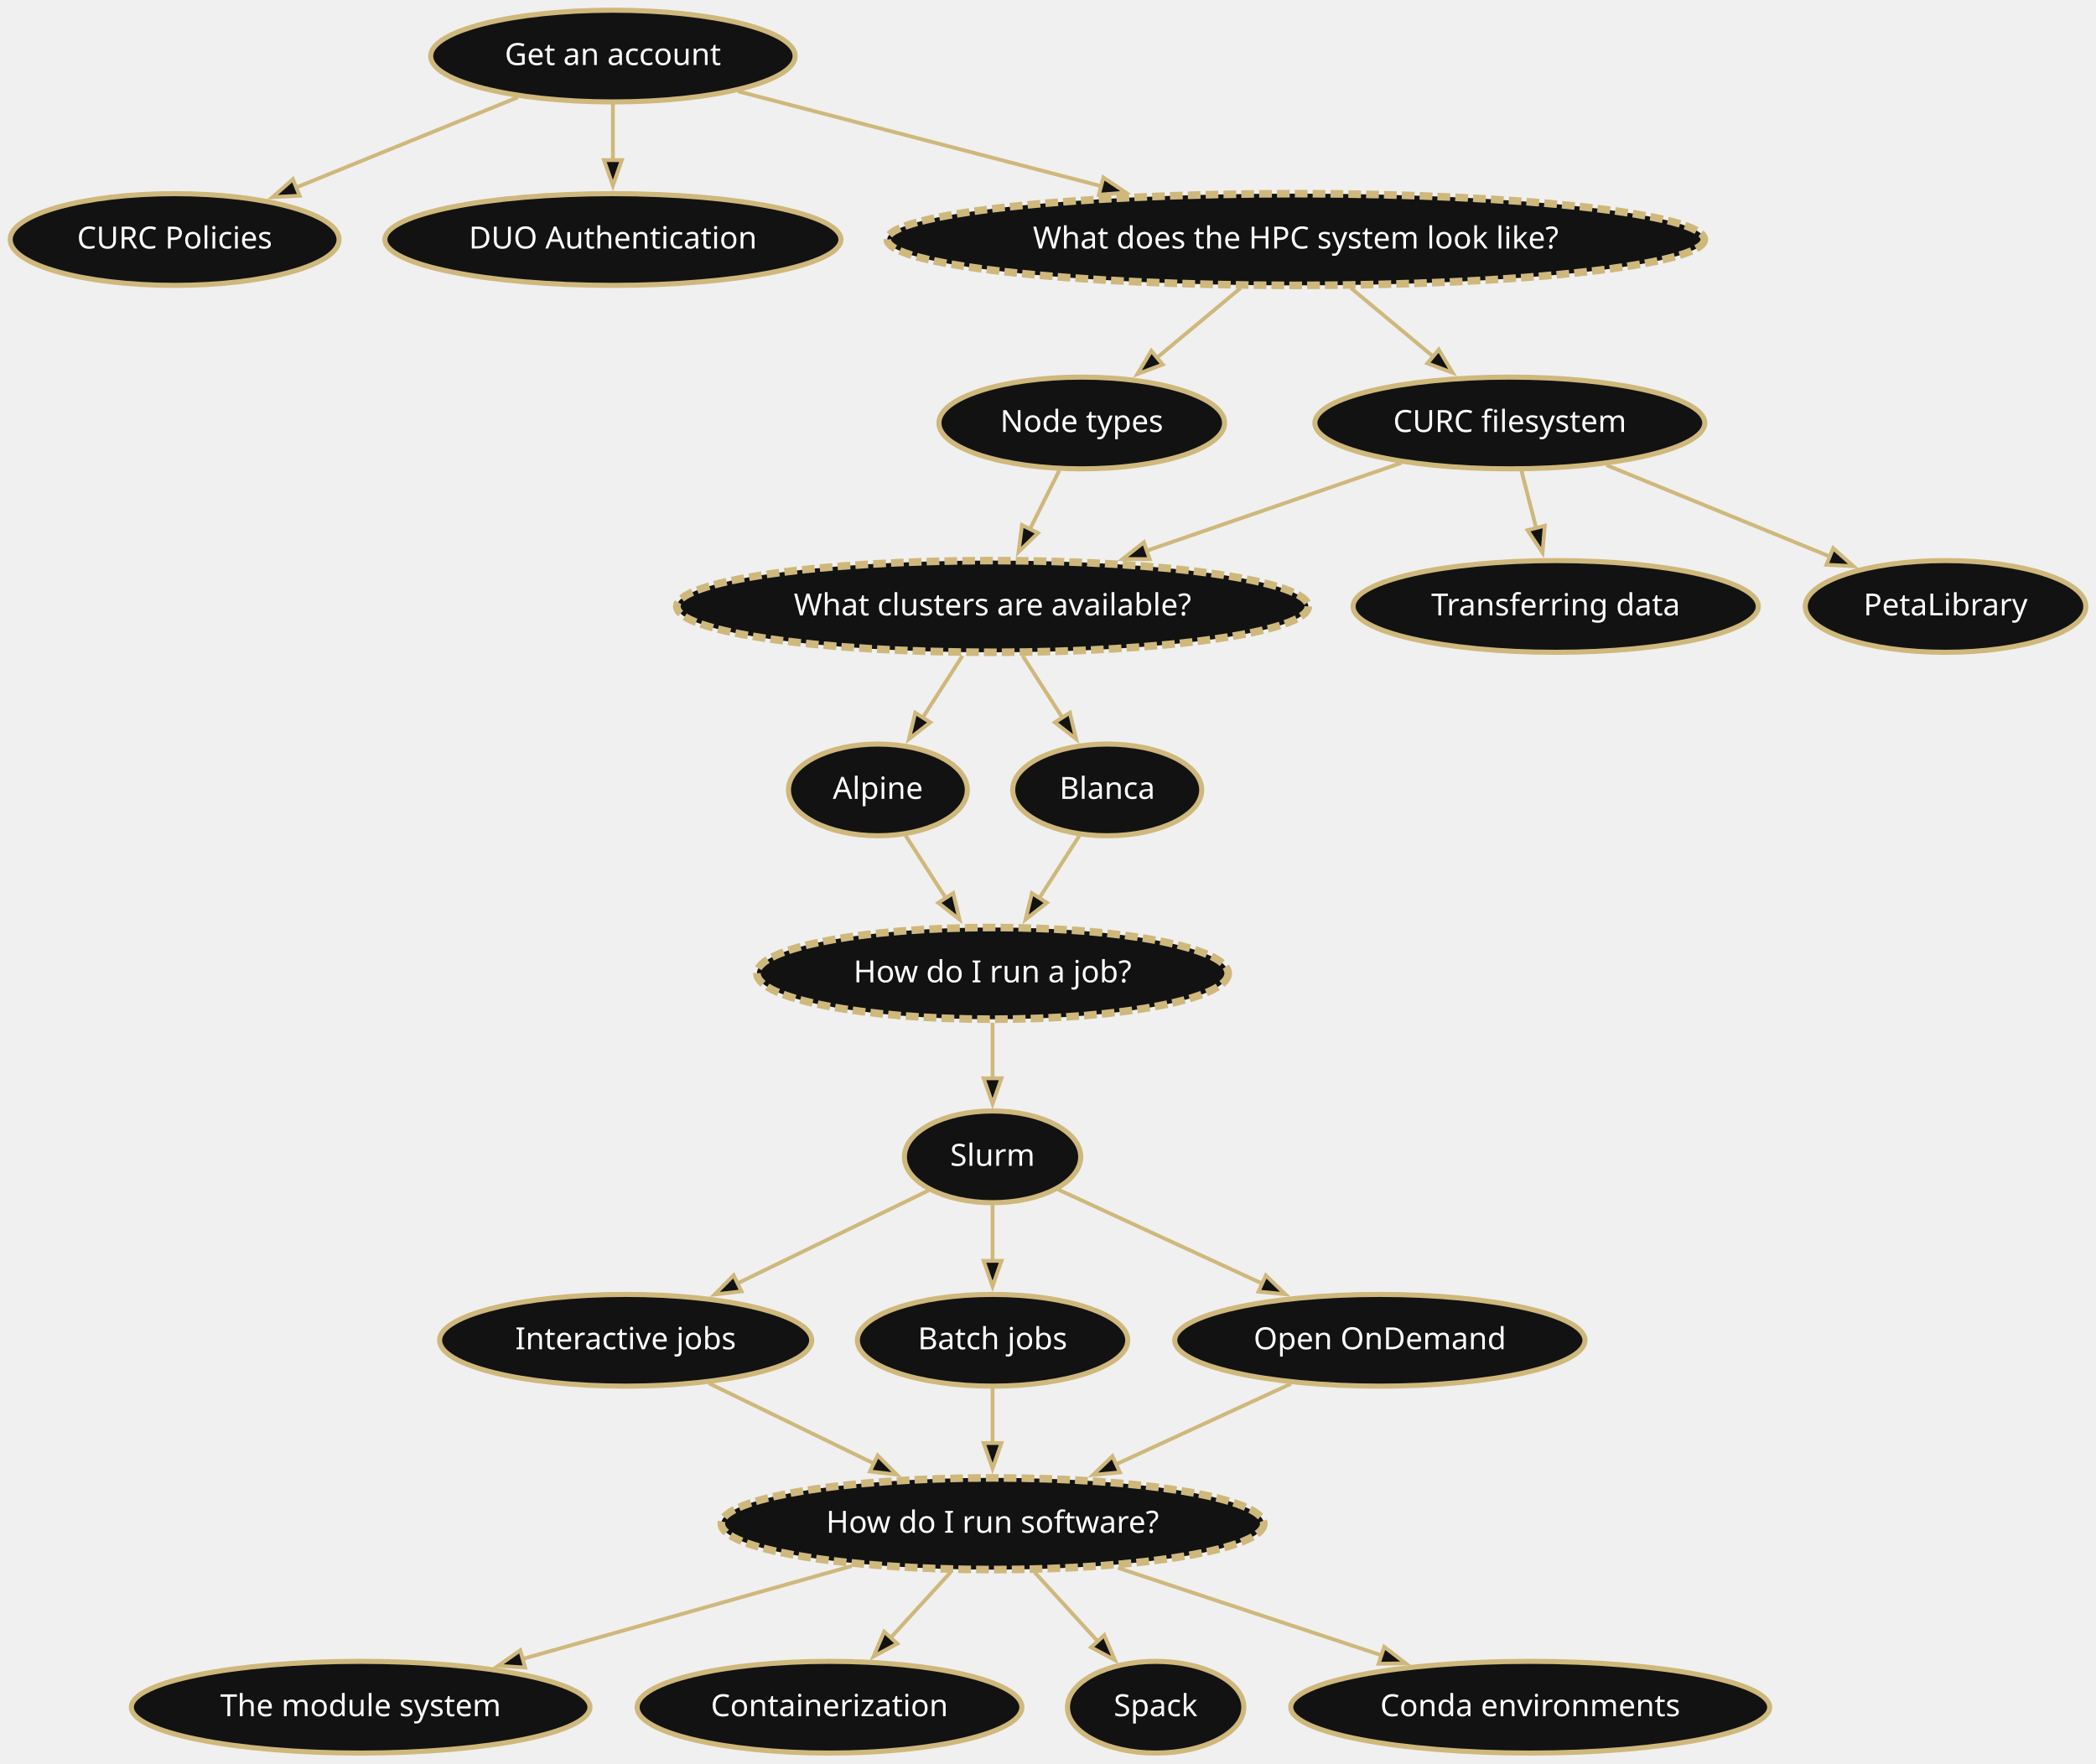
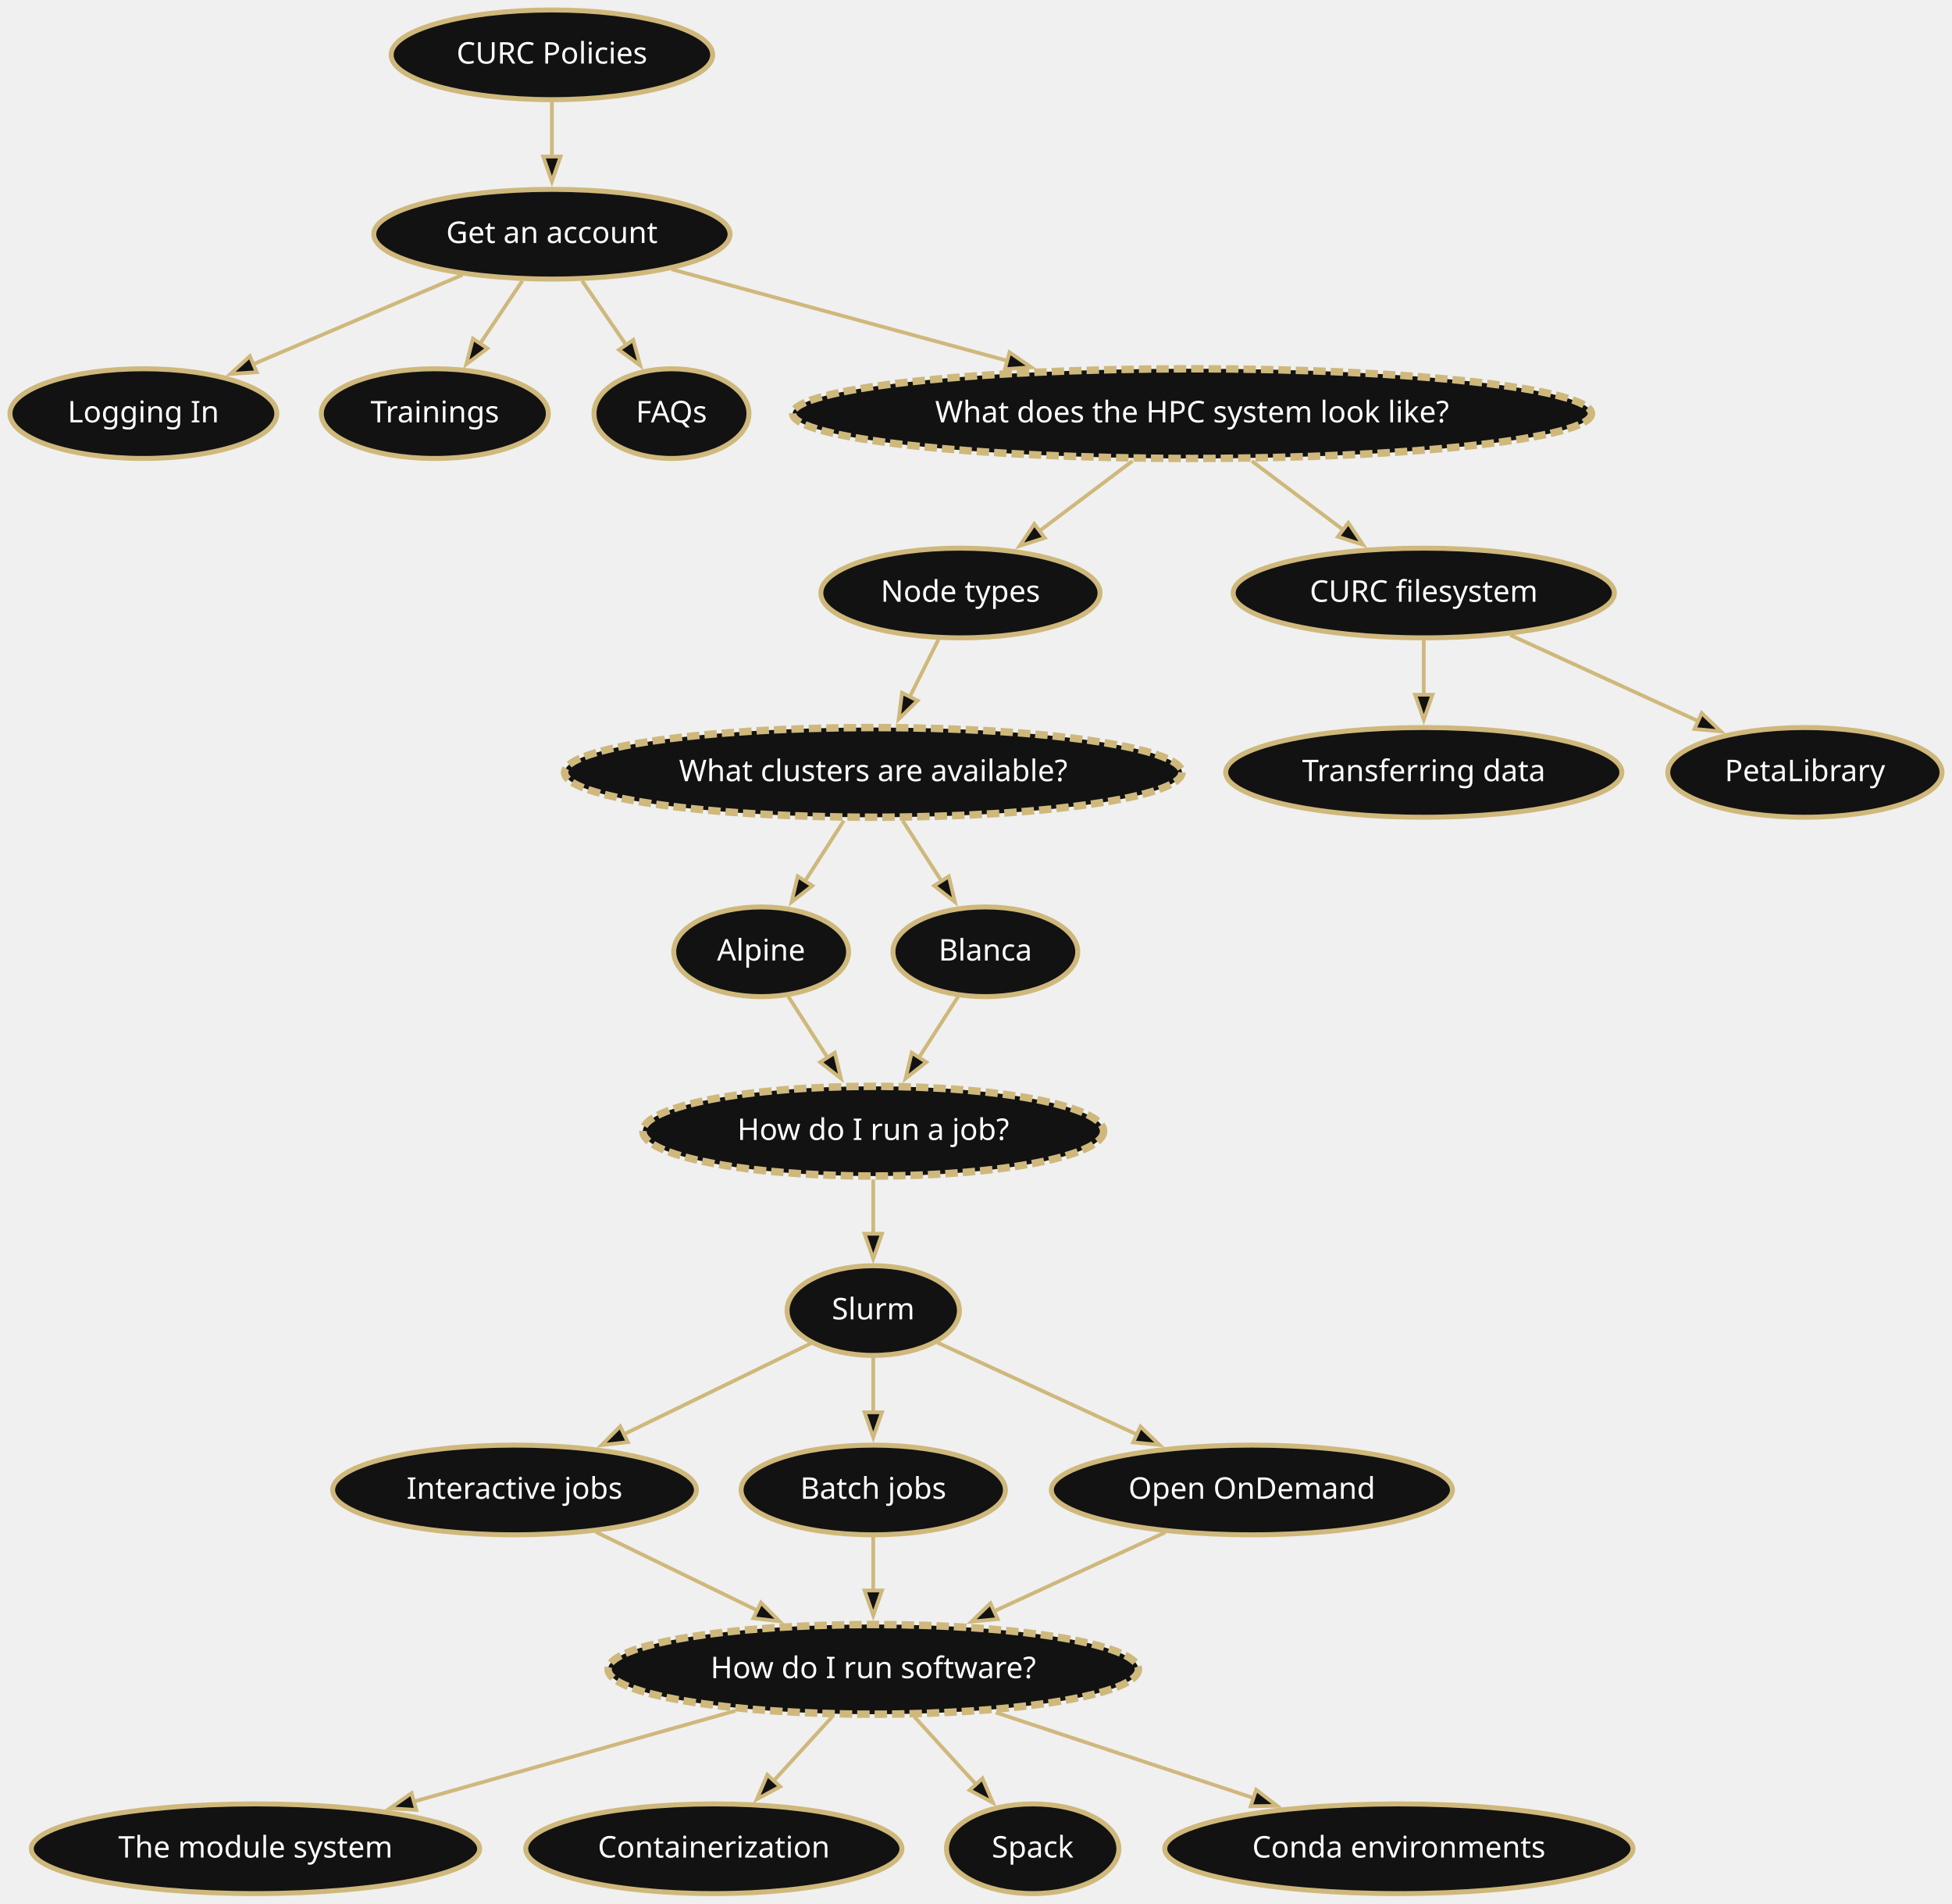
- <svg xmlns="http://www.w3.org/2000/svg" xmlns:xlink="http://www.w3.org/1999/xlink" width="100%" height="100%" viewBox="0.00 0.00 822.59 692.00" href="#hpc-flow-chart">
-   <g id="gs-flowchart" class="graph" transform="scale(1 1) rotate(0) translate(4 688)">
-     <g id="clickable" class="node">
-       <g id="a_clickable">
-         <a xlink:href="./access/logging-in.html" target="_blank">
-           <ellipse fill="#121212" stroke="#cfb87c" stroke-width="2" cx="236.54" cy="-666" rx="71.52" ry="18" />
-           <text text-anchor="middle" x="236.54" y="-662.48" font-family="Verdana" font-size="12.00" fill="white">Get an account</text>
-         </a>
-       </g>
-     </g>
+ <svg xmlns="http://www.w3.org/2000/svg" xmlns:xlink="http://www.w3.org/1999/xlink" width="100%" height="100%" viewBox="0.00 0.00 783.61 764.00" href="#hpc-flow-chart">
+   <g id="gs-flowchart" class="graph" transform="scale(1 1) rotate(0) translate(4 760)">
    <g id="clickable" class="node">
      <g id="a_clickable">
        <a xlink:href="./additional-resources/policies.html" target="_blank">
-           <ellipse fill="#121212" stroke="#cfb87c" stroke-width="2" cx="64.54" cy="-594" rx="64.54" ry="18" />
-           <text text-anchor="middle" x="64.54" y="-590.48" font-family="Verdana" font-size="12.00" fill="white">CURC Policies</text>
+           <ellipse fill="#121212" stroke="#cfb87c" stroke-width="2" cx="217.56" cy="-738" rx="64.54" ry="18" />
+           <text text-anchor="middle" x="217.56" y="-734.48" font-family="Verdana" font-size="12.00" fill="white">CURC Policies</text>
+         </a>
+       </g>
+     </g>
+     <g id="clickable" class="node">
+       <g id="a_clickable">
+         <a xlink:href="./access/logging-in.html" target="_blank">
+           <ellipse fill="#121212" stroke="#cfb87c" stroke-width="2" cx="217.56" cy="-666" rx="71.52" ry="18" />
+           <text text-anchor="middle" x="217.56" y="-662.48" font-family="Verdana" font-size="12.00" fill="white">Get an account</text>
        </a>
      </g>
    </g>
    <g id="gs-flowchart_edge1" class="edge">
-       <path fill="none" stroke="#cfb87c" stroke-width="1.5" d="M199.22,-649.81C173.71,-639.43 139.69,-625.59 112.23,-614.41" />
-       <polygon fill="#121212" stroke="#cfb87c" stroke-width="1.5" points="113.58,-611.18 103,-610.65 110.95,-617.67 113.58,-611.18" />
-     </g>
-     <g id="clickable" class="node">
-       <g id="a_clickable">
-         <a xlink:href="./access/duo-2-factor-authentication.html" target="_blank">
-           <ellipse fill="#121212" stroke="#cfb87c" stroke-width="2" cx="236.54" cy="-594" rx="89.49" ry="18" />
-           <text text-anchor="middle" x="236.54" y="-590.48" font-family="Verdana" font-size="12.00" fill="white">DUO Authentication</text>
+       <path fill="none" stroke="#cfb87c" stroke-width="1.5" d="M217.56,-719.34C217.56,-712.59 217.56,-704.69 217.56,-697.11" />
+       <polygon fill="#121212" stroke="#cfb87c" stroke-width="1.5" points="221.06,-697.17 217.56,-687.17 214.06,-697.17 221.06,-697.17" />
+     </g>
+     <g id="clickable" class="node">
+       <g id="a_clickable">
+         <a xlink:href="./access/logging-in.html" target="_blank">
+           <ellipse fill="#121212" stroke="#cfb87c" stroke-width="2" cx="53.56" cy="-594" rx="53.56" ry="18" />
+           <text text-anchor="middle" x="53.56" y="-590.48" font-family="Verdana" font-size="12.00" fill="white">Logging In</text>
        </a>
      </g>
    </g>
    <g id="gs-flowchart_edge2" class="edge">
-       <path fill="none" stroke="#cfb87c" stroke-width="1.5" d="M236.54,-647.34C236.54,-640.59 236.54,-632.69 236.54,-625.11" />
-       <polygon fill="#121212" stroke="#cfb87c" stroke-width="1.5" points="240.04,-625.17 236.54,-615.17 233.04,-625.17 240.04,-625.17" />
-     </g>
-     <g id="gs-flowchart_node4" class="node">
-       <ellipse fill="#121212" stroke="#cfb87c" stroke-width="3" stroke-dasharray="5,2" cx="504.54" cy="-594" rx="160.34" ry="18" />
-       <text text-anchor="middle" x="504.54" y="-590.48" font-family="Verdana" font-size="12.00" fill="white">What does the HPC system look like?</text>
+       <path fill="none" stroke="#cfb87c" stroke-width="1.5" d="M181.57,-649.64C156.85,-639.09 123.87,-625.01 97.58,-613.79" />
+       <polygon fill="#121212" stroke="#cfb87c" stroke-width="1.5" points="99.06,-610.62 88.49,-609.91 96.31,-617.05 99.06,-610.62" />
+     </g>
+     <g id="clickable" class="node">
+       <g id="a_clickable">
+         <a xlink:href="./access/logging-in.html" target="_blank">
+           <ellipse fill="#121212" stroke="#cfb87c" stroke-width="2" cx="170.56" cy="-594" rx="45.57" ry="18" />
+           <text text-anchor="middle" x="170.56" y="-590.48" font-family="Verdana" font-size="12.00" fill="white">Trainings</text>
+         </a>
+       </g>
    </g>
    <g id="gs-flowchart_edge3" class="edge">
-       <path fill="none" stroke="#cfb87c" stroke-width="1.5" d="M285.69,-652.16C325.59,-641.74 382.53,-626.87 428.33,-614.9" />
-       <polygon fill="#121212" stroke="#cfb87c" stroke-width="1.5" points="429.03,-618.34 437.82,-612.43 427.26,-611.57 429.03,-618.34" />
+       <path fill="none" stroke="#cfb87c" stroke-width="1.5" d="M205.7,-647.34C200.52,-639.62 194.33,-630.4 188.59,-621.86" />
+       <polygon fill="#121212" stroke="#cfb87c" stroke-width="1.5" points="191.67,-620.17 183.19,-613.82 185.86,-624.07 191.67,-620.17" />
+     </g>
+     <g id="clickable" class="node">
+       <g id="a_clickable">
+         <a xlink:href="./access/logging-in.html" target="_blank">
+           <ellipse fill="#121212" stroke="#cfb87c" stroke-width="2" cx="265.56" cy="-594" rx="31.1" ry="18" />
+           <text text-anchor="middle" x="265.56" y="-590.48" font-family="Verdana" font-size="12.00" fill="white">FAQs</text>
+         </a>
+       </g>
+     </g>
+     <g id="gs-flowchart_edge4" class="edge">
+       <path fill="none" stroke="#cfb87c" stroke-width="1.5" d="M229.67,-647.34C235.04,-639.5 241.47,-630.12 247.4,-621.48" />
+       <polygon fill="#121212" stroke="#cfb87c" stroke-width="1.5" points="250.22,-623.56 252.99,-613.33 244.45,-619.6 250.22,-623.56" />
+     </g>
+     <g id="gs-flowchart_node6" class="node">
+       <ellipse fill="#121212" stroke="#cfb87c" stroke-width="3" stroke-dasharray="5,2" cx="474.56" cy="-594" rx="160.34" ry="18" />
+       <text text-anchor="middle" x="474.56" y="-590.48" font-family="Verdana" font-size="12.00" fill="white">What does the HPC system look like?</text>
+     </g>
+     <g id="gs-flowchart_edge5" class="edge">
+       <path fill="none" stroke="#cfb87c" stroke-width="1.5" d="M265.6,-651.92C303.53,-641.58 357.1,-626.99 400.51,-615.17" />
+       <polygon fill="#121212" stroke="#cfb87c" stroke-width="1.5" points="401.25,-618.59 409.98,-612.59 399.41,-611.84 401.25,-618.59" />
    </g>
    <g id="clickable" class="node">
      <g id="a_clickable">
        <a xlink:href="./compute/node-types.html" target="_blank">
-           <ellipse fill="#121212" stroke="#cfb87c" stroke-width="2" cx="420.54" cy="-522" rx="56.05" ry="18" />
-           <text text-anchor="middle" x="420.54" y="-518.48" font-family="Verdana" font-size="12.00" fill="white">Node types</text>
-         </a>
-       </g>
-     </g>
-     <g id="gs-flowchart_edge4" class="edge">
-       <path fill="none" stroke="#cfb87c" stroke-width="1.5" d="M482.9,-574.97C472.83,-566.58 460.69,-556.46 449.81,-547.39" />
-       <polygon fill="#121212" stroke="#cfb87c" stroke-width="1.5" points="452.32,-544.93 442.4,-541.22 447.84,-550.31 452.32,-544.93" />
+           <ellipse fill="#121212" stroke="#cfb87c" stroke-width="2" cx="381.56" cy="-522" rx="56.05" ry="18" />
+           <text text-anchor="middle" x="381.56" y="-518.48" font-family="Verdana" font-size="12.00" fill="white">Node types</text>
+         </a>
+       </g>
+     </g>
+     <g id="gs-flowchart_edge6" class="edge">
+       <path fill="none" stroke="#cfb87c" stroke-width="1.5" d="M450.61,-574.97C439.14,-566.34 425.26,-555.9 412.96,-546.64" />
+       <polygon fill="#121212" stroke="#cfb87c" stroke-width="1.5" points="415.42,-544.11 405.33,-540.89 411.21,-549.7 415.42,-544.11" />
    </g>
    <g id="clickable" class="node">
      <g id="a_clickable">
        <a xlink:href="./compute/filesystems.html" target="_blank">
-           <ellipse fill="#121212" stroke="#cfb87c" stroke-width="2" cx="588.54" cy="-522" rx="76.51" ry="18" />
-           <text text-anchor="middle" x="588.54" y="-518.48" font-family="Verdana" font-size="12.00" fill="white">CURC filesystem</text>
-         </a>
-       </g>
-     </g>
-     <g id="gs-flowchart_edge5" class="edge">
-       <path fill="none" stroke="#cfb87c" stroke-width="1.5" d="M526.17,-574.97C535.99,-566.79 547.78,-556.96 558.45,-548.07" />
-       <polygon fill="#121212" stroke="#cfb87c" stroke-width="1.5" points="560.66,-550.79 566.1,-541.7 556.18,-545.41 560.66,-550.79" />
-     </g>
-     <g id="gs-flowchart_node5" class="node">
-       <ellipse fill="#121212" stroke="#cfb87c" stroke-width="3" stroke-dasharray="5,2" cx="385.54" cy="-306" rx="92.48" ry="18" />
-       <text text-anchor="middle" x="385.54" y="-302.48" font-family="Verdana" font-size="12.00" fill="white">How do I run a job?</text>
+           <ellipse fill="#121212" stroke="#cfb87c" stroke-width="2" cx="567.56" cy="-522" rx="76.51" ry="18" />
+           <text text-anchor="middle" x="567.56" y="-518.48" font-family="Verdana" font-size="12.00" fill="white">CURC filesystem</text>
+         </a>
+       </g>
+     </g>
+     <g id="gs-flowchart_edge7" class="edge">
+       <path fill="none" stroke="#cfb87c" stroke-width="1.5" d="M498.51,-574.97C509.69,-566.56 523.17,-556.41 535.24,-547.32" />
+       <polygon fill="#121212" stroke="#cfb87c" stroke-width="1.5" points="537.27,-550.18 543.16,-541.37 533.06,-544.58 537.27,-550.18" />
+     </g>
+     <g id="gs-flowchart_node7" class="node">
+       <ellipse fill="#121212" stroke="#cfb87c" stroke-width="3" stroke-dasharray="5,2" cx="346.56" cy="-306" rx="92.48" ry="18" />
+       <text text-anchor="middle" x="346.56" y="-302.48" font-family="Verdana" font-size="12.00" fill="white">How do I run a job?</text>
    </g>
    <g id="clickable" class="node">
      <g id="a_clickable">
        <a xlink:href="./running-jobs/job-resources.html" target="_blank">
-           <ellipse fill="#121212" stroke="#cfb87c" stroke-width="2" cx="385.54" cy="-234" rx="34.6" ry="18" />
-           <text text-anchor="middle" x="385.54" y="-230.47" font-family="Verdana" font-size="12.00" fill="white">Slurm</text>
-         </a>
-       </g>
+           <ellipse fill="#121212" stroke="#cfb87c" stroke-width="2" cx="346.56" cy="-234" rx="34.6" ry="18" />
+           <text text-anchor="middle" x="346.56" y="-230.47" font-family="Verdana" font-size="12.00" fill="white">Slurm</text>
+         </a>
+       </g>
+     </g>
+     <g id="gs-flowchart_edge15" class="edge">
+       <path fill="none" stroke="#cfb87c" stroke-width="1.5" d="M346.56,-286.61C346.56,-279.86 346.56,-272.04 346.56,-264.56" />
+       <polygon fill="#121212" stroke="#cfb87c" stroke-width="1.5" points="350.06,-264.82 346.56,-254.82 343.06,-264.82 350.06,-264.82" />
+     </g>
+     <g id="gs-flowchart_node8" class="node">
+       <ellipse fill="#121212" stroke="#cfb87c" stroke-width="3" stroke-dasharray="5,2" cx="346.56" cy="-450" rx="123.92" ry="18" />
+       <text text-anchor="middle" x="346.56" y="-446.48" font-family="Verdana" font-size="12.00" fill="white">What clusters are available?</text>
+     </g>
+     <g id="clickable" class="node">
+       <g id="a_clickable">
+         <a xlink:href="./clusters/alpine/index.html" target="_blank">
+           <ellipse fill="#121212" stroke="#cfb87c" stroke-width="2" cx="301.56" cy="-378" rx="35.1" ry="18" />
+           <text text-anchor="middle" x="301.56" y="-374.48" font-family="Verdana" font-size="12.00" fill="white">Alpine</text>
+         </a>
+       </g>
+     </g>
+     <g id="gs-flowchart_edge11" class="edge">
+       <path fill="none" stroke="#cfb87c" stroke-width="1.5" d="M334.74,-430.61C329.96,-423.17 324.34,-414.44 319.1,-406.28" />
+       <polygon fill="#121212" stroke="#cfb87c" stroke-width="1.5" points="322.11,-404.5 313.76,-397.98 316.22,-408.28 322.11,-404.5" />
+     </g>
+     <g id="clickable" class="node">
+       <g id="a_clickable">
+         <a xlink:href="./clusters/blanca/blanca.html" target="_blank">
+           <ellipse fill="#121212" stroke="#cfb87c" stroke-width="2" cx="391.56" cy="-378" rx="37.09" ry="18" />
+           <text text-anchor="middle" x="391.56" y="-374.48" font-family="Verdana" font-size="12.00" fill="white">Blanca</text>
+         </a>
+       </g>
+     </g>
+     <g id="gs-flowchart_edge12" class="edge">
+       <path fill="none" stroke="#cfb87c" stroke-width="1.5" d="M358.38,-430.61C363.16,-423.17 368.78,-414.44 374.02,-406.28" />
+       <polygon fill="#121212" stroke="#cfb87c" stroke-width="1.5" points="376.9,-408.28 379.36,-397.98 371.01,-404.5 376.9,-408.28" />
+     </g>
+     <g id="gs-flowchart_edge10" class="edge">
+       <path fill="none" stroke="#cfb87c" stroke-width="1.5" d="M372.73,-503.34C369.2,-496.29 365.05,-487.99 361.11,-480.1" />
+       <polygon fill="#121212" stroke="#cfb87c" stroke-width="1.5" points="364.37,-478.8 356.77,-471.42 358.11,-481.93 364.37,-478.8" />
+     </g>
+     <g id="clickable" class="node">
+       <g id="a_clickable">
+         <a xlink:href="./compute/data-transfer.html" target="_blank">
+           <ellipse fill="#121212" stroke="#cfb87c" stroke-width="2" cx="567.56" cy="-450" rx="79.51" ry="18" />
+           <text text-anchor="middle" x="567.56" y="-446.48" font-family="Verdana" font-size="12.00" fill="white">Transferring data</text>
+         </a>
+       </g>
+     </g>
+     <g id="gs-flowchart_edge8" class="edge">
+       <path fill="none" stroke="#cfb87c" stroke-width="1.5" d="M567.56,-503.34C567.56,-496.59 567.56,-488.69 567.56,-481.11" />
+       <polygon fill="#121212" stroke="#cfb87c" stroke-width="1.5" points="571.06,-481.17 567.56,-471.17 564.06,-481.17 571.06,-481.17" />
+     </g>
+     <g id="clickable" class="node">
+       <g id="a_clickable">
+         <a xlink:href="./storage/petalibrary/index.html" target="_blank">
+           <ellipse fill="#121212" stroke="#cfb87c" stroke-width="2" cx="720.56" cy="-450" rx="55.06" ry="18" />
+           <text text-anchor="middle" x="720.56" y="-446.48" font-family="Verdana" font-size="12.00" fill="white">PetaLibrary</text>
+         </a>
+       </g>
+     </g>
+     <g id="gs-flowchart_edge9" class="edge">
+       <path fill="none" stroke="#cfb87c" stroke-width="1.5" d="M602.28,-505.12C624.73,-494.84 654.11,-481.4 677.97,-470.48" />
+       <polygon fill="#121212" stroke="#cfb87c" stroke-width="1.5" points="679.14,-473.8 686.78,-466.45 676.23,-467.43 679.14,-473.8" />
+     </g>
+     <g id="gs-flowchart_edge13" class="edge">
+       <path fill="none" stroke="#cfb87c" stroke-width="1.5" d="M312.45,-360.05C317.21,-352.66 322.92,-343.78 328.29,-335.42" />
+       <polygon fill="#121212" stroke="#cfb87c" stroke-width="1.5" points="331.13,-337.47 333.59,-327.17 325.24,-333.69 331.13,-337.47" />
    </g>
    <g id="gs-flowchart_edge14" class="edge">
-       <path fill="none" stroke="#cfb87c" stroke-width="1.5" d="M385.54,-286.61C385.54,-279.86 385.54,-272.04 385.54,-264.56" />
-       <polygon fill="#121212" stroke="#cfb87c" stroke-width="1.5" points="389.04,-264.82 385.54,-254.82 382.04,-264.82 389.04,-264.82" />
-     </g>
-     <g id="gs-flowchart_node6" class="node">
-       <ellipse fill="#121212" stroke="#cfb87c" stroke-width="3" stroke-dasharray="5,2" cx="385.54" cy="-450" rx="123.92" ry="18" />
-       <text text-anchor="middle" x="385.54" y="-446.48" font-family="Verdana" font-size="12.00" fill="white">What clusters are available?</text>
-     </g>
-     <g id="clickable" class="node">
-       <g id="a_clickable">
-         <a xlink:href="./clusters/alpine/index.html" target="_blank">
-           <ellipse fill="#121212" stroke="#cfb87c" stroke-width="2" cx="340.54" cy="-378" rx="35.1" ry="18" />
-           <text text-anchor="middle" x="340.54" y="-374.48" font-family="Verdana" font-size="12.00" fill="white">Alpine</text>
-         </a>
-       </g>
-     </g>
-     <g id="gs-flowchart_edge10" class="edge">
-       <path fill="none" stroke="#cfb87c" stroke-width="1.5" d="M373.71,-430.61C368.93,-423.17 363.32,-414.44 358.08,-406.28" />
-       <polygon fill="#121212" stroke="#cfb87c" stroke-width="1.5" points="361.09,-404.5 352.74,-397.98 355.2,-408.28 361.09,-404.5" />
-     </g>
-     <g id="clickable" class="node">
-       <g id="a_clickable">
-         <a xlink:href="./clusters/blanca/blanca.html" target="_blank">
-           <ellipse fill="#121212" stroke="#cfb87c" stroke-width="2" cx="430.54" cy="-378" rx="37.09" ry="18" />
-           <text text-anchor="middle" x="430.54" y="-374.48" font-family="Verdana" font-size="12.00" fill="white">Blanca</text>
-         </a>
-       </g>
-     </g>
-     <g id="gs-flowchart_edge11" class="edge">
-       <path fill="none" stroke="#cfb87c" stroke-width="1.5" d="M397.36,-430.61C402.14,-423.17 407.76,-414.44 413,-406.28" />
-       <polygon fill="#121212" stroke="#cfb87c" stroke-width="1.5" points="415.87,-408.28 418.34,-397.98 409.99,-404.5 415.87,-408.28" />
-     </g>
-     <g id="gs-flowchart_edge9" class="edge">
-       <path fill="none" stroke="#cfb87c" stroke-width="1.5" d="M411.7,-503.34C408.18,-496.29 404.03,-487.99 400.09,-480.1" />
-       <polygon fill="#121212" stroke="#cfb87c" stroke-width="1.5" points="403.35,-478.8 395.75,-471.42 397.09,-481.93 403.35,-478.8" />
-     </g>
-     <g id="gs-flowchart_edge8" class="edge">
-       <path fill="none" stroke="#cfb87c" stroke-width="1.5" d="M545.98,-506.33C516.99,-496.33 478.18,-482.94 445.99,-471.85" />
-       <polygon fill="#121212" stroke="#cfb87c" stroke-width="1.5" points="447.2,-468.56 436.61,-468.61 444.92,-475.18 447.2,-468.56" />
-     </g>
-     <g id="clickable" class="node">
-       <g id="a_clickable">
-         <a xlink:href="./compute/data-transfer.html" target="_blank">
-           <ellipse fill="#121212" stroke="#cfb87c" stroke-width="2" cx="606.54" cy="-450" rx="79.51" ry="18" />
-           <text text-anchor="middle" x="606.54" y="-446.48" font-family="Verdana" font-size="12.00" fill="white">Transferring data</text>
-         </a>
-       </g>
-     </g>
-     <g id="gs-flowchart_edge6" class="edge">
-       <path fill="none" stroke="#cfb87c" stroke-width="1.5" d="M593.08,-503.34C594.86,-496.43 596.94,-488.31 598.94,-480.56" />
-       <polygon fill="#121212" stroke="#cfb87c" stroke-width="1.5" points="602.27,-481.66 601.37,-471.1 595.49,-479.91 602.27,-481.66" />
-     </g>
-     <g id="clickable" class="node">
-       <g id="a_clickable">
-         <a xlink:href="./storage/petalibrary/index.html" target="_blank">
-           <ellipse fill="#121212" stroke="#cfb87c" stroke-width="2" cx="759.54" cy="-450" rx="55.06" ry="18" />
-           <text text-anchor="middle" x="759.54" y="-446.48" font-family="Verdana" font-size="12.00" fill="white">PetaLibrary</text>
-         </a>
-       </g>
-     </g>
-     <g id="gs-flowchart_edge7" class="edge">
-       <path fill="none" stroke="#cfb87c" stroke-width="1.5" d="M626.49,-505.46C652.4,-494.86 686.86,-480.75 714.22,-469.55" />
-       <polygon fill="#121212" stroke="#cfb87c" stroke-width="1.5" points="715.43,-472.84 723.36,-465.81 712.78,-466.36 715.43,-472.84" />
-     </g>
-     <g id="gs-flowchart_edge12" class="edge">
-       <path fill="none" stroke="#cfb87c" stroke-width="1.5" d="M351.43,-360.05C356.19,-352.66 361.89,-343.78 367.27,-335.42" />
-       <polygon fill="#121212" stroke="#cfb87c" stroke-width="1.5" points="370.11,-337.47 372.57,-327.17 364.22,-333.69 370.11,-337.47" />
-     </g>
-     <g id="gs-flowchart_edge13" class="edge">
-       <path fill="none" stroke="#cfb87c" stroke-width="1.5" d="M419.64,-360.05C414.89,-352.66 409.18,-343.78 403.81,-335.42" />
-       <polygon fill="#121212" stroke="#cfb87c" stroke-width="1.5" points="406.85,-333.69 398.5,-327.17 400.97,-337.47 406.85,-333.69" />
+       <path fill="none" stroke="#cfb87c" stroke-width="1.5" d="M380.67,-360.05C375.91,-352.66 370.2,-343.78 364.83,-335.42" />
+       <polygon fill="#121212" stroke="#cfb87c" stroke-width="1.5" points="367.88,-333.69 359.53,-327.17 361.99,-337.47 367.88,-333.69" />
    </g>
    <g id="clickable" class="node">
      <g id="a_clickable">
        <a xlink:href="./running-jobs/interactive-jobs.html" target="_blank">
-           <ellipse fill="#121212" stroke="#cfb87c" stroke-width="2" cx="241.54" cy="-162" rx="73.02" ry="18" />
-           <text text-anchor="middle" x="241.54" y="-158.47" font-family="Verdana" font-size="12.00" fill="white">Interactive jobs</text>
-         </a>
-       </g>
-     </g>
-     <g id="gs-flowchart_edge15" class="edge">
-       <path fill="none" stroke="#cfb87c" stroke-width="1.5" d="M360.45,-220.81C339.77,-210.75 309.94,-196.25 285.33,-184.29" />
-       <polygon fill="#121212" stroke="#cfb87c" stroke-width="1.5" points="287,-181.21 276.48,-179.99 283.94,-187.51 287,-181.21" />
+           <ellipse fill="#121212" stroke="#cfb87c" stroke-width="2" cx="202.56" cy="-162" rx="73.02" ry="18" />
+           <text text-anchor="middle" x="202.56" y="-158.47" font-family="Verdana" font-size="12.00" fill="white">Interactive jobs</text>
+         </a>
+       </g>
+     </g>
+     <g id="gs-flowchart_edge16" class="edge">
+       <path fill="none" stroke="#cfb87c" stroke-width="1.5" d="M321.48,-220.81C300.79,-210.75 270.96,-196.25 246.35,-184.29" />
+       <polygon fill="#121212" stroke="#cfb87c" stroke-width="1.5" points="248.03,-181.21 237.5,-179.99 244.97,-187.51 248.03,-181.21" />
    </g>
    <g id="clickable" class="node">
      <g id="a_clickable">
        <a xlink:href="./running-jobs/batch-jobs.html" target="_blank">
-           <ellipse fill="#121212" stroke="#cfb87c" stroke-width="2" cx="385.54" cy="-162" rx="53.06" ry="18" />
-           <text text-anchor="middle" x="385.54" y="-158.47" font-family="Verdana" font-size="12.00" fill="white">Batch jobs</text>
-         </a>
-       </g>
-     </g>
-     <g id="gs-flowchart_edge16" class="edge">
-       <path fill="none" stroke="#cfb87c" stroke-width="1.5" d="M385.54,-215.34C385.54,-208.59 385.54,-200.69 385.54,-193.11" />
-       <polygon fill="#121212" stroke="#cfb87c" stroke-width="1.5" points="389.04,-193.17 385.54,-183.17 382.04,-193.17 389.04,-193.17" />
+           <ellipse fill="#121212" stroke="#cfb87c" stroke-width="2" cx="346.56" cy="-162" rx="53.06" ry="18" />
+           <text text-anchor="middle" x="346.56" y="-158.47" font-family="Verdana" font-size="12.00" fill="white">Batch jobs</text>
+         </a>
+       </g>
+     </g>
+     <g id="gs-flowchart_edge17" class="edge">
+       <path fill="none" stroke="#cfb87c" stroke-width="1.5" d="M346.56,-215.34C346.56,-208.59 346.56,-200.69 346.56,-193.11" />
+       <polygon fill="#121212" stroke="#cfb87c" stroke-width="1.5" points="350.06,-193.17 346.56,-183.17 343.06,-193.17 350.06,-193.17" />
    </g>
    <g id="clickable" class="node">
      <g id="a_clickable">
        <a xlink:href="./open_ondemand/index.html" target="_blank">
-           <ellipse fill="#121212" stroke="#cfb87c" stroke-width="2" cx="537.54" cy="-162" rx="80.5" ry="18" />
-           <text text-anchor="middle" x="537.54" y="-158.47" font-family="Verdana" font-size="12.00" fill="white">Open OnDemand</text>
-         </a>
-       </g>
-     </g>
-     <g id="gs-flowchart_edge17" class="edge">
-       <path fill="none" stroke="#cfb87c" stroke-width="1.5" d="M411.32,-221.13C433.26,-211.02 465.3,-196.27 491.61,-184.15" />
-       <polygon fill="#121212" stroke="#cfb87c" stroke-width="1.5" points="492.8,-187.45 500.42,-180.09 489.88,-181.1 492.8,-187.45" />
-     </g>
-     <g id="gs-flowchart_node17" class="node">
-       <ellipse fill="#121212" stroke="#cfb87c" stroke-width="3" stroke-dasharray="5,2" cx="385.54" cy="-90" rx="106.45" ry="18" />
-       <text text-anchor="middle" x="385.54" y="-86.47" font-family="Verdana" font-size="12.00" fill="white">How do I run software?</text>
+           <ellipse fill="#121212" stroke="#cfb87c" stroke-width="2" cx="498.56" cy="-162" rx="80.5" ry="18" />
+           <text text-anchor="middle" x="498.56" y="-158.47" font-family="Verdana" font-size="12.00" fill="white">Open OnDemand</text>
+         </a>
+       </g>
    </g>
    <g id="gs-flowchart_edge18" class="edge">
-       <path fill="none" stroke="#cfb87c" stroke-width="1.5" d="M274.21,-145.12C293.34,-135.82 317.82,-123.92 338.95,-113.65" />
-       <polygon fill="#121212" stroke="#cfb87c" stroke-width="1.5" points="340.46,-116.8 347.92,-109.28 337.4,-110.51 340.46,-116.8" />
+       <path fill="none" stroke="#cfb87c" stroke-width="1.5" d="M372.34,-221.13C394.28,-211.02 426.32,-196.27 452.63,-184.15" />
+       <polygon fill="#121212" stroke="#cfb87c" stroke-width="1.5" points="453.83,-187.45 461.45,-180.09 450.9,-181.1 453.83,-187.45" />
+     </g>
+     <g id="gs-flowchart_node19" class="node">
+       <ellipse fill="#121212" stroke="#cfb87c" stroke-width="3" stroke-dasharray="5,2" cx="346.56" cy="-90" rx="106.45" ry="18" />
+       <text text-anchor="middle" x="346.56" y="-86.47" font-family="Verdana" font-size="12.00" fill="white">How do I run software?</text>
    </g>
    <g id="gs-flowchart_edge19" class="edge">
-       <path fill="none" stroke="#cfb87c" stroke-width="1.5" d="M385.54,-143.34C385.54,-136.69 385.54,-128.94 385.54,-121.46" />
-       <polygon fill="#121212" stroke="#cfb87c" stroke-width="1.5" points="389.04,-121.66 385.54,-111.66 382.04,-121.66 389.04,-121.66" />
+       <path fill="none" stroke="#cfb87c" stroke-width="1.5" d="M235.23,-145.12C254.37,-135.82 278.84,-123.92 299.97,-113.65" />
+       <polygon fill="#121212" stroke="#cfb87c" stroke-width="1.5" points="301.48,-116.8 308.94,-109.28 298.42,-110.51 301.48,-116.8" />
    </g>
    <g id="gs-flowchart_edge20" class="edge">
-       <path fill="none" stroke="#cfb87c" stroke-width="1.5" d="M502.66,-144.94C482.27,-135.55 456.22,-123.55 433.87,-113.26" />
-       <polygon fill="#121212" stroke="#cfb87c" stroke-width="1.5" points="435.51,-110.16 424.96,-109.16 432.58,-116.52 435.51,-110.16" />
+       <path fill="none" stroke="#cfb87c" stroke-width="1.5" d="M346.56,-143.34C346.56,-136.69 346.56,-128.94 346.56,-121.46" />
+       <polygon fill="#121212" stroke="#cfb87c" stroke-width="1.5" points="350.06,-121.66 346.56,-111.66 343.06,-121.66 350.06,-121.66" />
+     </g>
+     <g id="gs-flowchart_edge21" class="edge">
+       <path fill="none" stroke="#cfb87c" stroke-width="1.5" d="M463.69,-144.94C443.29,-135.55 417.24,-123.55 394.89,-113.26" />
+       <polygon fill="#121212" stroke="#cfb87c" stroke-width="1.5" points="396.53,-110.16 385.99,-109.16 393.61,-116.52 396.53,-110.16" />
    </g>
    <g id="clickable" class="node">
      <g id="a_clickable">
        <a xlink:href="./compute/modules.html" target="_blank">
-           <ellipse fill="#121212" stroke="#cfb87c" stroke-width="2" cx="137.54" cy="-18" rx="89.99" ry="18" />
-           <text text-anchor="middle" x="137.54" y="-14.47" font-family="Verdana" font-size="12.00" fill="white">The module system</text>
-         </a>
-       </g>
-     </g>
-     <g id="gs-flowchart_edge21" class="edge">
-       <path fill="none" stroke="#cfb87c" stroke-width="1.5" d="M330.19,-73.38C291.94,-62.58 240.97,-48.19 201.06,-36.93" />
-       <polygon fill="#121212" stroke="#cfb87c" stroke-width="1.5" points="202.09,-33.58 191.51,-34.23 200.19,-40.32 202.09,-33.58" />
+           <ellipse fill="#121212" stroke="#cfb87c" stroke-width="2" cx="98.56" cy="-18" rx="89.99" ry="18" />
+           <text text-anchor="middle" x="98.56" y="-14.47" font-family="Verdana" font-size="12.00" fill="white">The module system</text>
+         </a>
+       </g>
+     </g>
+     <g id="gs-flowchart_edge22" class="edge">
+       <path fill="none" stroke="#cfb87c" stroke-width="1.5" d="M291.21,-73.38C252.96,-62.58 201.99,-48.19 162.09,-36.93" />
+       <polygon fill="#121212" stroke="#cfb87c" stroke-width="1.5" points="163.11,-33.58 152.53,-34.23 161.21,-40.32 163.11,-33.58" />
    </g>
    <g id="clickable" class="node">
      <g id="a_clickable">
        <a xlink:href="./software/containerization.html" target="_blank">
-           <ellipse fill="#121212" stroke="#cfb87c" stroke-width="2" cx="321.54" cy="-18" rx="75.51" ry="18" />
-           <text text-anchor="middle" x="321.54" y="-14.47" font-family="Verdana" font-size="12.00" fill="white">Containerization</text>
-         </a>
-       </g>
-     </g>
-     <g id="gs-flowchart_edge22" class="edge">
-       <path fill="none" stroke="#cfb87c" stroke-width="1.5" d="M369.06,-70.97C361.87,-63.12 353.32,-53.76 345.46,-45.16" />
-       <polygon fill="#121212" stroke="#cfb87c" stroke-width="1.5" points="348.16,-42.94 338.83,-37.92 343,-47.66 348.16,-42.94" />
+           <ellipse fill="#121212" stroke="#cfb87c" stroke-width="2" cx="282.56" cy="-18" rx="75.51" ry="18" />
+           <text text-anchor="middle" x="282.56" y="-14.47" font-family="Verdana" font-size="12.00" fill="white">Containerization</text>
+         </a>
+       </g>
+     </g>
+     <g id="gs-flowchart_edge23" class="edge">
+       <path fill="none" stroke="#cfb87c" stroke-width="1.5" d="M330.08,-70.97C322.9,-63.12 314.34,-53.76 306.48,-45.16" />
+       <polygon fill="#121212" stroke="#cfb87c" stroke-width="1.5" points="309.19,-42.94 299.85,-37.92 304.02,-47.66 309.19,-42.94" />
    </g>
    <g id="clickable" class="node">
      <g id="a_clickable">
        <a xlink:href="./software/spack.html" target="_blank">
-           <ellipse fill="#121212" stroke="#cfb87c" stroke-width="2" cx="449.54" cy="-18" rx="34.6" ry="18" />
-           <text text-anchor="middle" x="449.54" y="-14.47" font-family="Verdana" font-size="12.00" fill="white">Spack</text>
-         </a>
-       </g>
-     </g>
-     <g id="gs-flowchart_edge23" class="edge">
-       <path fill="none" stroke="#cfb87c" stroke-width="1.5" d="M402.02,-70.97C409.61,-62.68 418.73,-52.7 426.94,-43.71" />
-       <polygon fill="#121212" stroke="#cfb87c" stroke-width="1.5" points="429.38,-46.24 433.54,-36.5 424.21,-41.52 429.38,-46.24" />
+           <ellipse fill="#121212" stroke="#cfb87c" stroke-width="2" cx="410.56" cy="-18" rx="34.6" ry="18" />
+           <text text-anchor="middle" x="410.56" y="-14.47" font-family="Verdana" font-size="12.00" fill="white">Spack</text>
+         </a>
+       </g>
+     </g>
+     <g id="gs-flowchart_edge24" class="edge">
+       <path fill="none" stroke="#cfb87c" stroke-width="1.5" d="M363.04,-70.97C370.63,-62.68 379.75,-52.7 387.96,-43.71" />
+       <polygon fill="#121212" stroke="#cfb87c" stroke-width="1.5" points="390.4,-46.24 394.56,-36.5 385.23,-41.52 390.4,-46.24" />
    </g>
    <g id="clickable" class="node">
      <g id="a_clickable">
        <a xlink:href="./software/python.html" target="_blank">
-           <ellipse fill="#121212" stroke="#cfb87c" stroke-width="2" cx="596.54" cy="-18" rx="93.98" ry="18" />
-           <text text-anchor="middle" x="596.54" y="-14.47" font-family="Verdana" font-size="12.00" fill="white">Conda environments</text>
-         </a>
-       </g>
-     </g>
-     <g id="gs-flowchart_edge24" class="edge">
-       <path fill="none" stroke="#cfb87c" stroke-width="1.5" d="M434.74,-72.68C465.65,-62.42 505.68,-49.14 538.19,-38.36" />
-       <polygon fill="#121212" stroke="#cfb87c" stroke-width="1.5" points="539.25,-41.69 547.64,-35.22 537.04,-35.05 539.25,-41.69" />
+           <ellipse fill="#121212" stroke="#cfb87c" stroke-width="2" cx="557.56" cy="-18" rx="93.98" ry="18" />
+           <text text-anchor="middle" x="557.56" y="-14.47" font-family="Verdana" font-size="12.00" fill="white">Conda environments</text>
+         </a>
+       </g>
+     </g>
+     <g id="gs-flowchart_edge25" class="edge">
+       <path fill="none" stroke="#cfb87c" stroke-width="1.5" d="M395.76,-72.68C426.67,-62.42 466.7,-49.14 499.21,-38.36" />
+       <polygon fill="#121212" stroke="#cfb87c" stroke-width="1.5" points="500.27,-41.69 508.66,-35.22 498.07,-35.05 500.27,-41.69" />
    </g>
  </g>
</svg>
